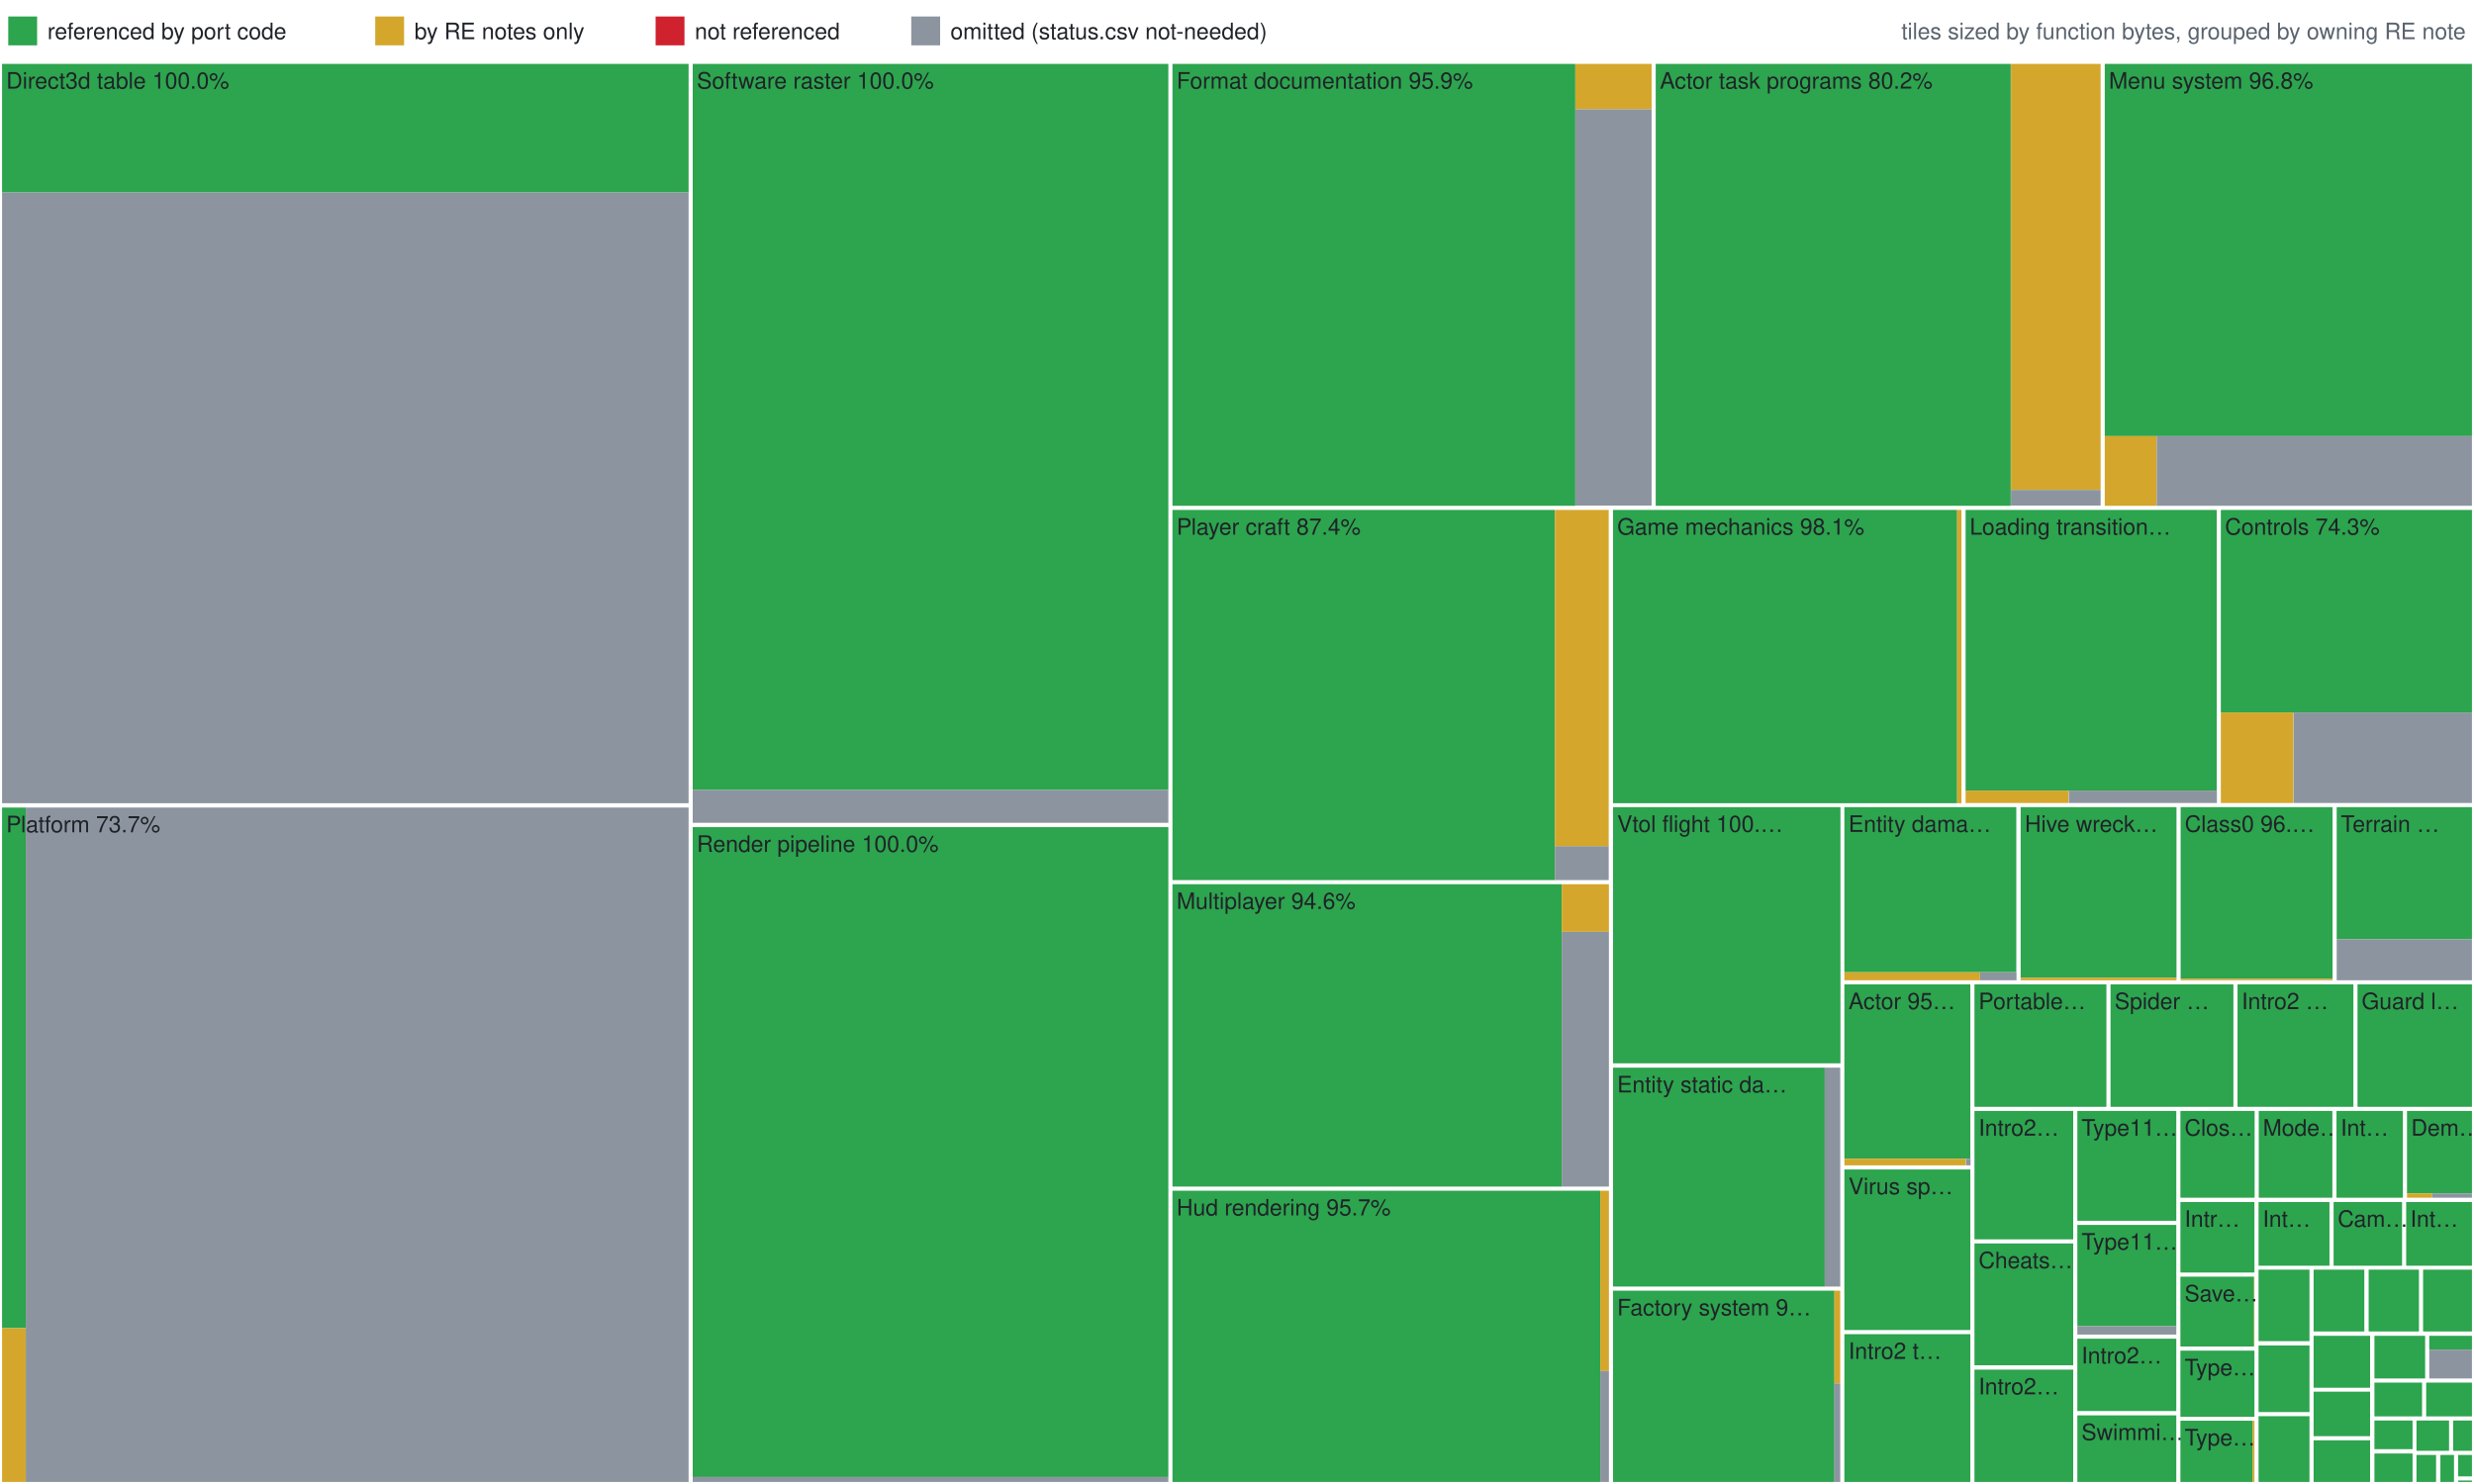
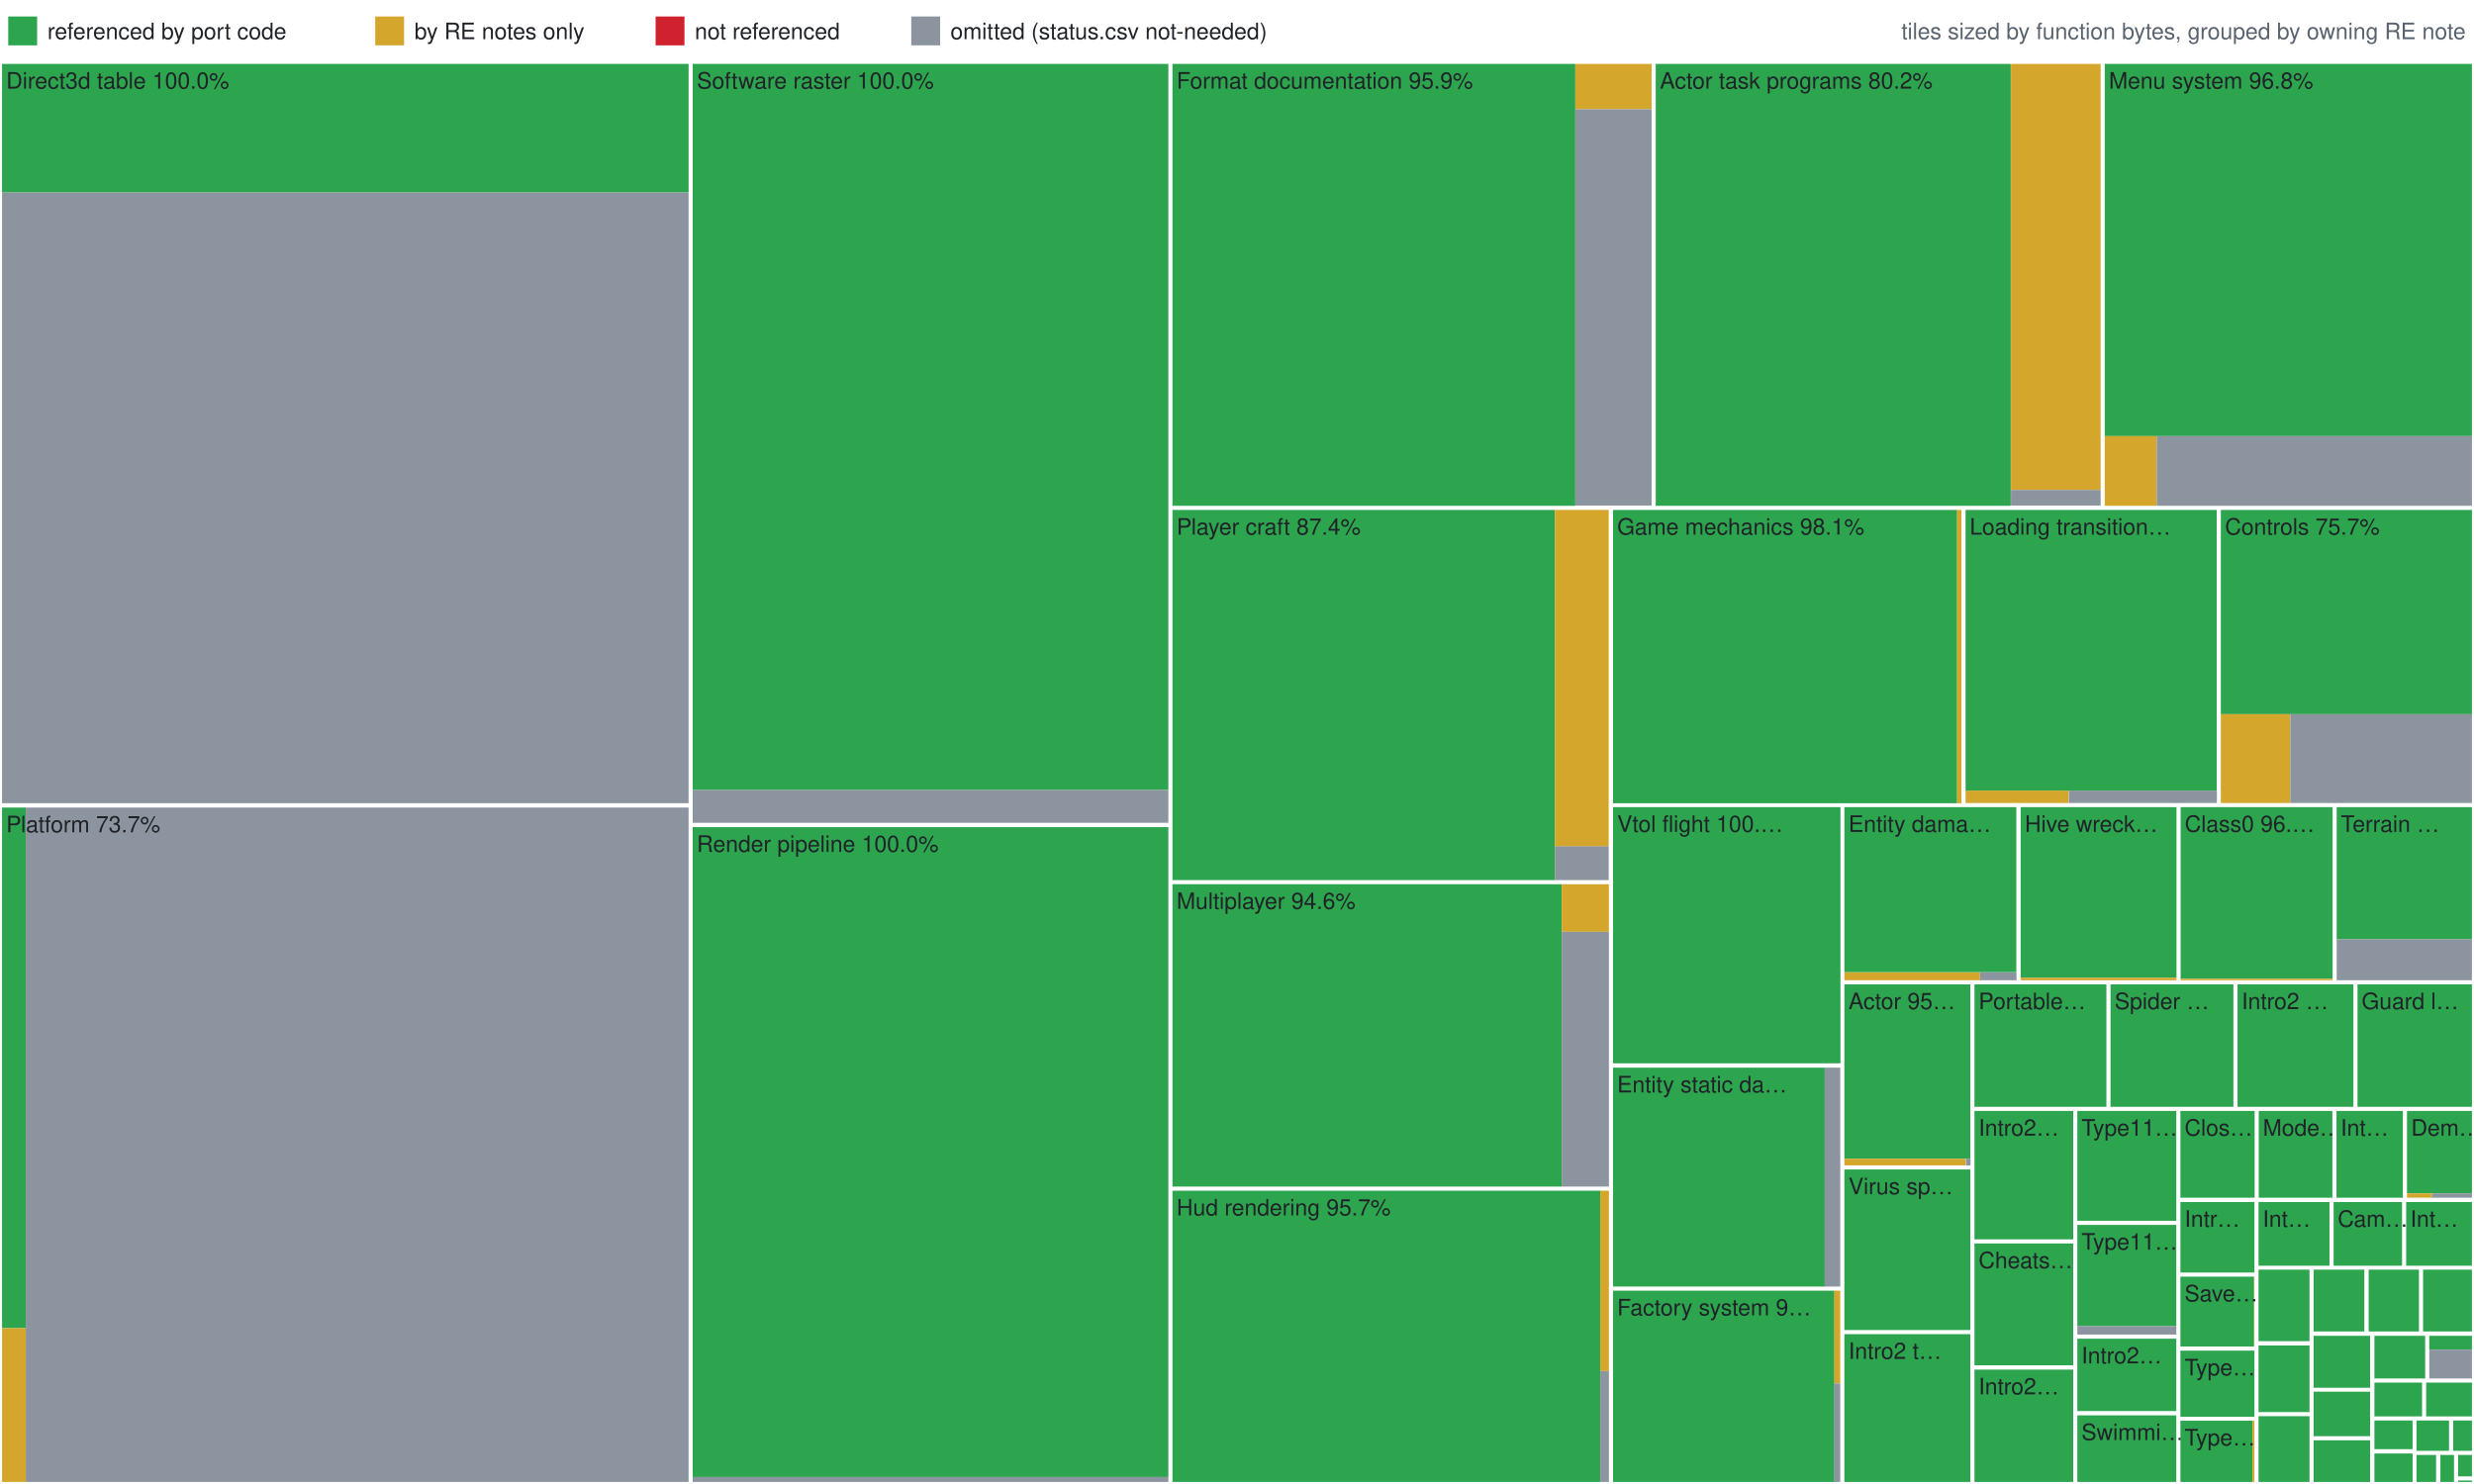
<svg xmlns="http://www.w3.org/2000/svg" width="1200" height="720" viewBox="0 0 1200 720" font-family="Segoe UI, Helvetica, Arial, sans-serif" font-size="11">
  <rect width="1200" height="720" fill="#ffffff" />
  <rect x="4" y="8" width="14" height="14" fill="#2da44e" />
  <text x="23" y="19" fill="#1f2328">referenced by port code</text>
  <rect x="182" y="8" width="14" height="14" fill="#d4a72c" />
  <text x="201" y="19" fill="#1f2328">by RE notes only</text>
  <rect x="318" y="8" width="14" height="14" fill="#cf222e" />
  <text x="337" y="19" fill="#1f2328">not referenced</text>
  <rect x="442" y="8" width="14" height="14" fill="#8c959f" />
  <text x="461" y="19" fill="#1f2328">omitted (status.csv not-needed)</text>
  <text x="1196" y="19" fill="#59636e" text-anchor="end">tiles sized by function bytes, grouped by owning RE note</text>
  <g>
    <rect x="1" y="31" width="333" height="62.4" fill="#2da44e" />
    <rect x="1" y="93.4" width="333" height="296.3" fill="#8c959f" />
    <text x="3" y="43" fill="#1f2328">Direct3d table 100.0%</text>
  </g>
  <g>
    <rect x="1" y="391.8" width="11.5" height="252.6" fill="#2da44e" />
    <rect x="1" y="644.4" width="11.5" height="74.6" fill="#d4a72c" />
    <rect x="12.5" y="391.8" width="321.5" height="327.2" fill="#8c959f" />
    <text x="3" y="403.8" fill="#1f2328">Platform 73.7%</text>
  </g>
  <g>
    <rect x="336" y="31" width="230.7" height="352.3" fill="#2da44e" />
    <rect x="336" y="383.3" width="230.7" height="15.9" fill="#8c959f" />
    <text x="338" y="43" fill="#1f2328">Software raster 100.0%</text>
  </g>
  <g>
    <rect x="336" y="401.3" width="230.7" height="315.3" fill="#2da44e" />
    <rect x="336" y="716.6" width="230.7" height="2.4" fill="#8c959f" />
    <text x="338" y="413.3" fill="#1f2328">Render pipeline 100.0%</text>
  </g>
  <g>
    <rect x="568.7" y="31" width="195.4" height="214.4" fill="#2da44e" />
    <rect x="764.1" y="31" width="37" height="22" fill="#d4a72c" />
    <rect x="764.1" y="53" width="37" height="192.3" fill="#8c959f" />
    <text x="570.7" y="43" fill="#1f2328">Format documentation 95.9%</text>
  </g>
  <g>
    <rect x="803.1" y="31" width="172.2" height="214.4" fill="#2da44e" />
    <rect x="975.4" y="31" width="43.5" height="206.7" fill="#d4a72c" />
    <rect x="975.4" y="237.7" width="43.5" height="7.6" fill="#8c959f" />
    <text x="805.1" y="43" fill="#1f2328">Actor task programs 80.2%</text>
  </g>
  <g>
    <rect x="1020.9" y="31" width="178.1" height="180.6" fill="#2da44e" />
    <rect x="1020.9" y="211.6" width="25.2" height="33.8" fill="#d4a72c" />
    <rect x="1046.1" y="211.6" width="152.9" height="33.8" fill="#8c959f" />
    <text x="1022.9" y="43" fill="#1f2328">Menu system 96.8%</text>
  </g>
  <g>
    <rect x="568.7" y="247.4" width="185.5" height="179.6" fill="#2da44e" />
    <rect x="754.2" y="247.4" width="26.1" height="163.3" fill="#d4a72c" />
    <rect x="754.2" y="410.6" width="26.1" height="16.4" fill="#8c959f" />
    <text x="570.7" y="259.4" fill="#1f2328">Player craft 87.4%</text>
  </g>
  <g>
    <rect x="568.7" y="429" width="188.8" height="146.7" fill="#2da44e" />
    <rect x="757.5" y="429" width="22.9" height="23.1" fill="#d4a72c" />
    <rect x="757.5" y="452.1" width="22.9" height="123.6" fill="#8c959f" />
    <text x="570.7" y="441" fill="#1f2328">Multiplayer 94.6%</text>
  </g>
  <g>
    <rect x="568.7" y="577.7" width="207.5" height="141.3" fill="#2da44e" />
    <rect x="776.2" y="577.7" width="4.2" height="87.5" fill="#d4a72c" />
    <rect x="776.2" y="665.2" width="4.2" height="53.8" fill="#8c959f" />
    <text x="570.7" y="589.7" fill="#1f2328">Hud rendering 95.7%</text>
  </g>
  <g>
    <rect x="782.4" y="247.4" width="166.9" height="142.3" fill="#2da44e" />
    <rect x="949.3" y="247.4" width="2.1" height="142.3" fill="#d4a72c" />
    <text x="784.4" y="259.4" fill="#1f2328">Game mechanics 98.1%</text>
  </g>
  <g>
    <rect x="953.4" y="247.4" width="121.8" height="136.3" fill="#2da44e" />
    <rect x="953.4" y="383.6" width="50" height="6" fill="#d4a72c" />
    <rect x="1003.5" y="383.6" width="71.8" height="6" fill="#8c959f" />
    <text x="955.4" y="259.4" fill="#1f2328">Loading transition…</text>
  </g>
  <g>
-     <rect x="1077.2" y="247.4" width="121.8" height="98.4" fill="#2da44e" />
-     <rect x="1077.2" y="345.7" width="35.2" height="43.9" fill="#d4a72c" />
-     <rect x="1112.5" y="345.7" width="86.5" height="43.9" fill="#8c959f" />
-     <text x="1079.2" y="259.4" fill="#1f2328">Controls 74.3%</text>
+     <rect x="1077.2" y="247.4" width="121.8" height="99.1" fill="#2da44e" />
+     <rect x="1077.2" y="346.5" width="33.7" height="43.1" fill="#d4a72c" />
+     <rect x="1110.9" y="346.5" width="88.1" height="43.1" fill="#8c959f" />
+     <text x="1079.2" y="259.4" fill="#1f2328">Controls 75.7%</text>
  </g>
  <g>
    <rect x="782.4" y="391.6" width="110.3" height="124.3" fill="#2da44e" />
    <text x="784.4" y="403.6" fill="#1f2328">Vtol flight 100.…</text>
  </g>
  <g>
    <rect x="782.4" y="518" width="102.7" height="106.2" fill="#2da44e" />
    <rect x="885" y="518" width="7.6" height="106.2" fill="#8c959f" />
    <text x="784.4" y="530" fill="#1f2328">Entity static da…</text>
  </g>
  <g>
    <rect x="782.4" y="626.2" width="107.4" height="92.8" fill="#2da44e" />
    <rect x="889.7" y="626.2" width="2.9" height="45" fill="#d4a72c" />
    <rect x="889.7" y="671.2" width="2.9" height="47.8" fill="#8c959f" />
    <text x="784.4" y="638.2" fill="#1f2328">Factory system 9…</text>
  </g>
  <g>
    <rect x="894.6" y="391.6" width="83.4" height="80.1" fill="#2da44e" />
    <rect x="894.6" y="471.8" width="65.8" height="3.8" fill="#d4a72c" />
    <rect x="960.4" y="471.8" width="17.7" height="3.8" fill="#8c959f" />
    <text x="896.6" y="403.6" fill="#1f2328">Entity dama…</text>
  </g>
  <g>
    <rect x="980.1" y="391.6" width="75.6" height="82.8" fill="#2da44e" />
    <rect x="980.1" y="474.4" width="75.6" height="1.2" fill="#d4a72c" />
    <text x="982.1" y="403.6" fill="#1f2328">Hive wreck…</text>
  </g>
  <g>
    <rect x="1057.7" y="391.6" width="73.7" height="83.3" fill="#2da44e" />
    <rect x="1057.7" y="474.9" width="73.7" height="0.7" fill="#d4a72c" />
    <text x="1059.7" y="403.6" fill="#1f2328">Class0 96.…</text>
  </g>
  <g>
    <rect x="1133.4" y="391.6" width="65.6" height="64.1" fill="#2da44e" />
    <rect x="1133.4" y="455.7" width="65.6" height="19.9" fill="#8c959f" />
    <text x="1135.4" y="403.6" fill="#1f2328">Terrain …</text>
  </g>
  <g>
    <rect x="894.6" y="477.6" width="61.1" height="84.6" fill="#2da44e" />
    <rect x="894.6" y="562.2" width="58.9" height="3.2" fill="#d4a72c" />
    <rect x="953.6" y="562.2" width="2.2" height="3.2" fill="#8c959f" />
    <text x="896.6" y="489.6" fill="#1f2328">Actor 95…</text>
  </g>
  <g>
    <rect x="894.6" y="567.4" width="61.1" height="77.9" fill="#2da44e" />
    <text x="896.6" y="579.4" fill="#1f2328">Virus sp…</text>
  </g>
  <g>
    <rect x="894.6" y="647.3" width="61.1" height="71.7" fill="#2da44e" />
    <text x="896.6" y="659.3" fill="#1f2328">Intro2 t…</text>
  </g>
  <g>
    <rect x="957.7" y="477.6" width="64" height="59.4" fill="#2da44e" />
    <text x="959.7" y="489.6" fill="#1f2328">Portable…</text>
  </g>
  <g>
    <rect x="1023.7" y="477.6" width="59.6" height="59.4" fill="#2da44e" />
    <text x="1025.7" y="489.6" fill="#1f2328">Spider …</text>
  </g>
  <g>
    <rect x="1085.3" y="477.6" width="56.2" height="59.4" fill="#2da44e" />
    <text x="1087.3" y="489.6" fill="#1f2328">Intro2 …</text>
  </g>
  <g>
    <rect x="1143.5" y="477.6" width="55.5" height="59.4" fill="#2da44e" />
    <text x="1145.5" y="489.6" fill="#1f2328">Guard l…</text>
  </g>
  <g>
    <rect x="957.7" y="539" width="47.9" height="62.3" fill="#2da44e" />
    <text x="959.7" y="551" fill="#1f2328">Intro2…</text>
  </g>
  <g>
    <rect x="957.7" y="603.3" width="47.9" height="59.1" fill="#2da44e" />
    <rect x="957.7" y="662.4" width="47.9" height="0" fill="#8c959f" />
    <text x="959.7" y="615.3" fill="#1f2328">Cheats…</text>
  </g>
  <g>
    <rect x="957.7" y="664.5" width="47.9" height="54.5" fill="#2da44e" />
    <text x="959.7" y="676.5" fill="#1f2328">Intro2…</text>
  </g>
  <g>
    <rect x="1007.6" y="539" width="48" height="53.3" fill="#2da44e" />
    <text x="1009.6" y="551" fill="#1f2328">Type11…</text>
  </g>
  <g>
    <rect x="1007.6" y="594.3" width="48" height="49.1" fill="#2da44e" />
    <rect x="1007.6" y="643.4" width="48" height="4.1" fill="#8c959f" />
    <text x="1009.6" y="606.3" fill="#1f2328">Type11…</text>
  </g>
  <g>
    <rect x="1007.6" y="649.5" width="48" height="35.1" fill="#2da44e" />
    <text x="1009.6" y="661.5" fill="#1f2328">Intro2…</text>
  </g>
  <g>
    <rect x="1007.6" y="686.7" width="48" height="32.3" fill="#2da44e" />
    <text x="1009.6" y="698.7" fill="#1f2328">Swimmi…</text>
  </g>
  <g>
    <rect x="1057.6" y="539" width="36" height="42.1" fill="#2da44e" />
    <text x="1059.6" y="551" fill="#1f2328">Clos…</text>
  </g>
  <g>
    <rect x="1095.6" y="539" width="35.7" height="42.1" fill="#2da44e" />
    <text x="1097.6" y="551" fill="#1f2328">Mode…</text>
  </g>
  <g>
    <rect x="1133.3" y="539" width="32.2" height="42.1" fill="#2da44e" />
    <text x="1135.3" y="551" fill="#1f2328">Int…</text>
  </g>
  <g>
    <rect x="1167.5" y="539" width="31.5" height="40" fill="#2da44e" />
    <rect x="1167.5" y="579" width="12.2" height="2.1" fill="#d4a72c" />
    <rect x="1179.7" y="579" width="19.3" height="2.1" fill="#8c959f" />
    <text x="1169.5" y="551" fill="#1f2328">Dem…</text>
  </g>
  <g>
    <rect x="1057.6" y="583.2" width="35.9" height="34.2" fill="#2da44e" />
    <text x="1059.6" y="595.2" fill="#1f2328">Intr…</text>
  </g>
  <g>
    <rect x="1057.6" y="619.4" width="35.7" height="33.9" fill="#2da44e" />
    <rect x="1093.3" y="619.4" width="0.2" height="33.9" fill="#d4a72c" />
    <text x="1059.6" y="631.4" fill="#1f2328">Save…</text>
  </g>
  <g>
    <rect x="1057.6" y="655.3" width="35.9" height="32.1" fill="#2da44e" />
    <text x="1059.6" y="667.3" fill="#1f2328">Type…</text>
  </g>
  <g>
    <rect x="1057.6" y="689.3" width="35" height="29.7" fill="#2da44e" />
    <rect x="1092.6" y="689.3" width="0.9" height="29.7" fill="#d4a72c" />
    <text x="1059.6" y="701.3" fill="#1f2328">Type…</text>
  </g>
  <g>
    <rect x="1095.5" y="583.2" width="34.4" height="30.9" fill="#2da44e" />
    <text x="1097.5" y="595.2" fill="#1f2328">Int…</text>
  </g>
  <g>
    <rect x="1131.9" y="583.2" width="33.2" height="30.9" fill="#2da44e" />
    <text x="1133.9" y="595.2" fill="#1f2328">Cam…</text>
  </g>
  <g>
    <rect x="1167.1" y="583.2" width="31.9" height="30.9" fill="#2da44e" />
    <text x="1169.1" y="595.2" fill="#1f2328">Int…</text>
  </g>
  <g>
    <rect x="1095.5" y="616" width="24.7" height="34.7" fill="#2da44e" />
  </g>
  <g>
    <rect x="1095.5" y="652.8" width="24.7" height="32.3" fill="#2da44e" />
  </g>
  <g>
    <rect x="1095.5" y="687.1" width="24.7" height="31.9" fill="#2da44e" />
  </g>
  <g>
    <rect x="1122.2" y="616" width="24.6" height="30" fill="#2da44e" />
  </g>
  <g>
    <rect x="1148.9" y="616" width="24.4" height="30" fill="#2da44e" />
  </g>
  <g>
    <rect x="1175.3" y="616" width="23.7" height="30" fill="#2da44e" />
  </g>
  <g>
    <rect x="1122.2" y="648.1" width="27.4" height="25.2" fill="#2da44e" />
  </g>
  <g>
    <rect x="1122.2" y="675.2" width="27.4" height="21.6" fill="#2da44e" />
  </g>
  <g>
    <rect x="1122.2" y="698.8" width="27.4" height="20.2" fill="#2da44e" />
  </g>
  <g>
    <rect x="1151.7" y="648.1" width="24.6" height="20.7" fill="#2da44e" />
  </g>
  <g>
    <rect x="1178.3" y="648.1" width="20.7" height="6.7" fill="#2da44e" />
    <rect x="1178.3" y="654.8" width="20.7" height="14" fill="#8c959f" />
  </g>
  <g>
    <rect x="1151.7" y="670.8" width="23.1" height="16.4" fill="#2da44e" />
  </g>
  <g>
    <rect x="1176.8" y="670.8" width="22.2" height="16.4" fill="#2da44e" />
  </g>
  <g>
    <rect x="1151.7" y="689.2" width="18.5" height="13.9" fill="#2da44e" />
  </g>
  <g>
    <rect x="1151.7" y="705.2" width="18.5" height="13.8" fill="#2da44e" />
  </g>
  <g>
    <rect x="1172.1" y="689.2" width="15.8" height="14.7" fill="#2da44e" />
  </g>
  <g>
    <rect x="1189.9" y="689.2" width="9.1" height="14.7" fill="#2da44e" />
  </g>
  <g>
    <rect x="1172.1" y="705.9" width="9.5" height="13.1" fill="#2da44e" />
  </g>
  <g>
    <rect x="1183.7" y="705.9" width="6.6" height="13.1" fill="#2da44e" />
  </g>
  <g>
    <rect x="1192.3" y="705.9" width="6.7" height="10.4" fill="#2da44e" />
  </g>
  <g>
    <rect x="1192.3" y="718.3" width="6.7" height="0.7" fill="#2da44e" />
  </g>
</svg>
